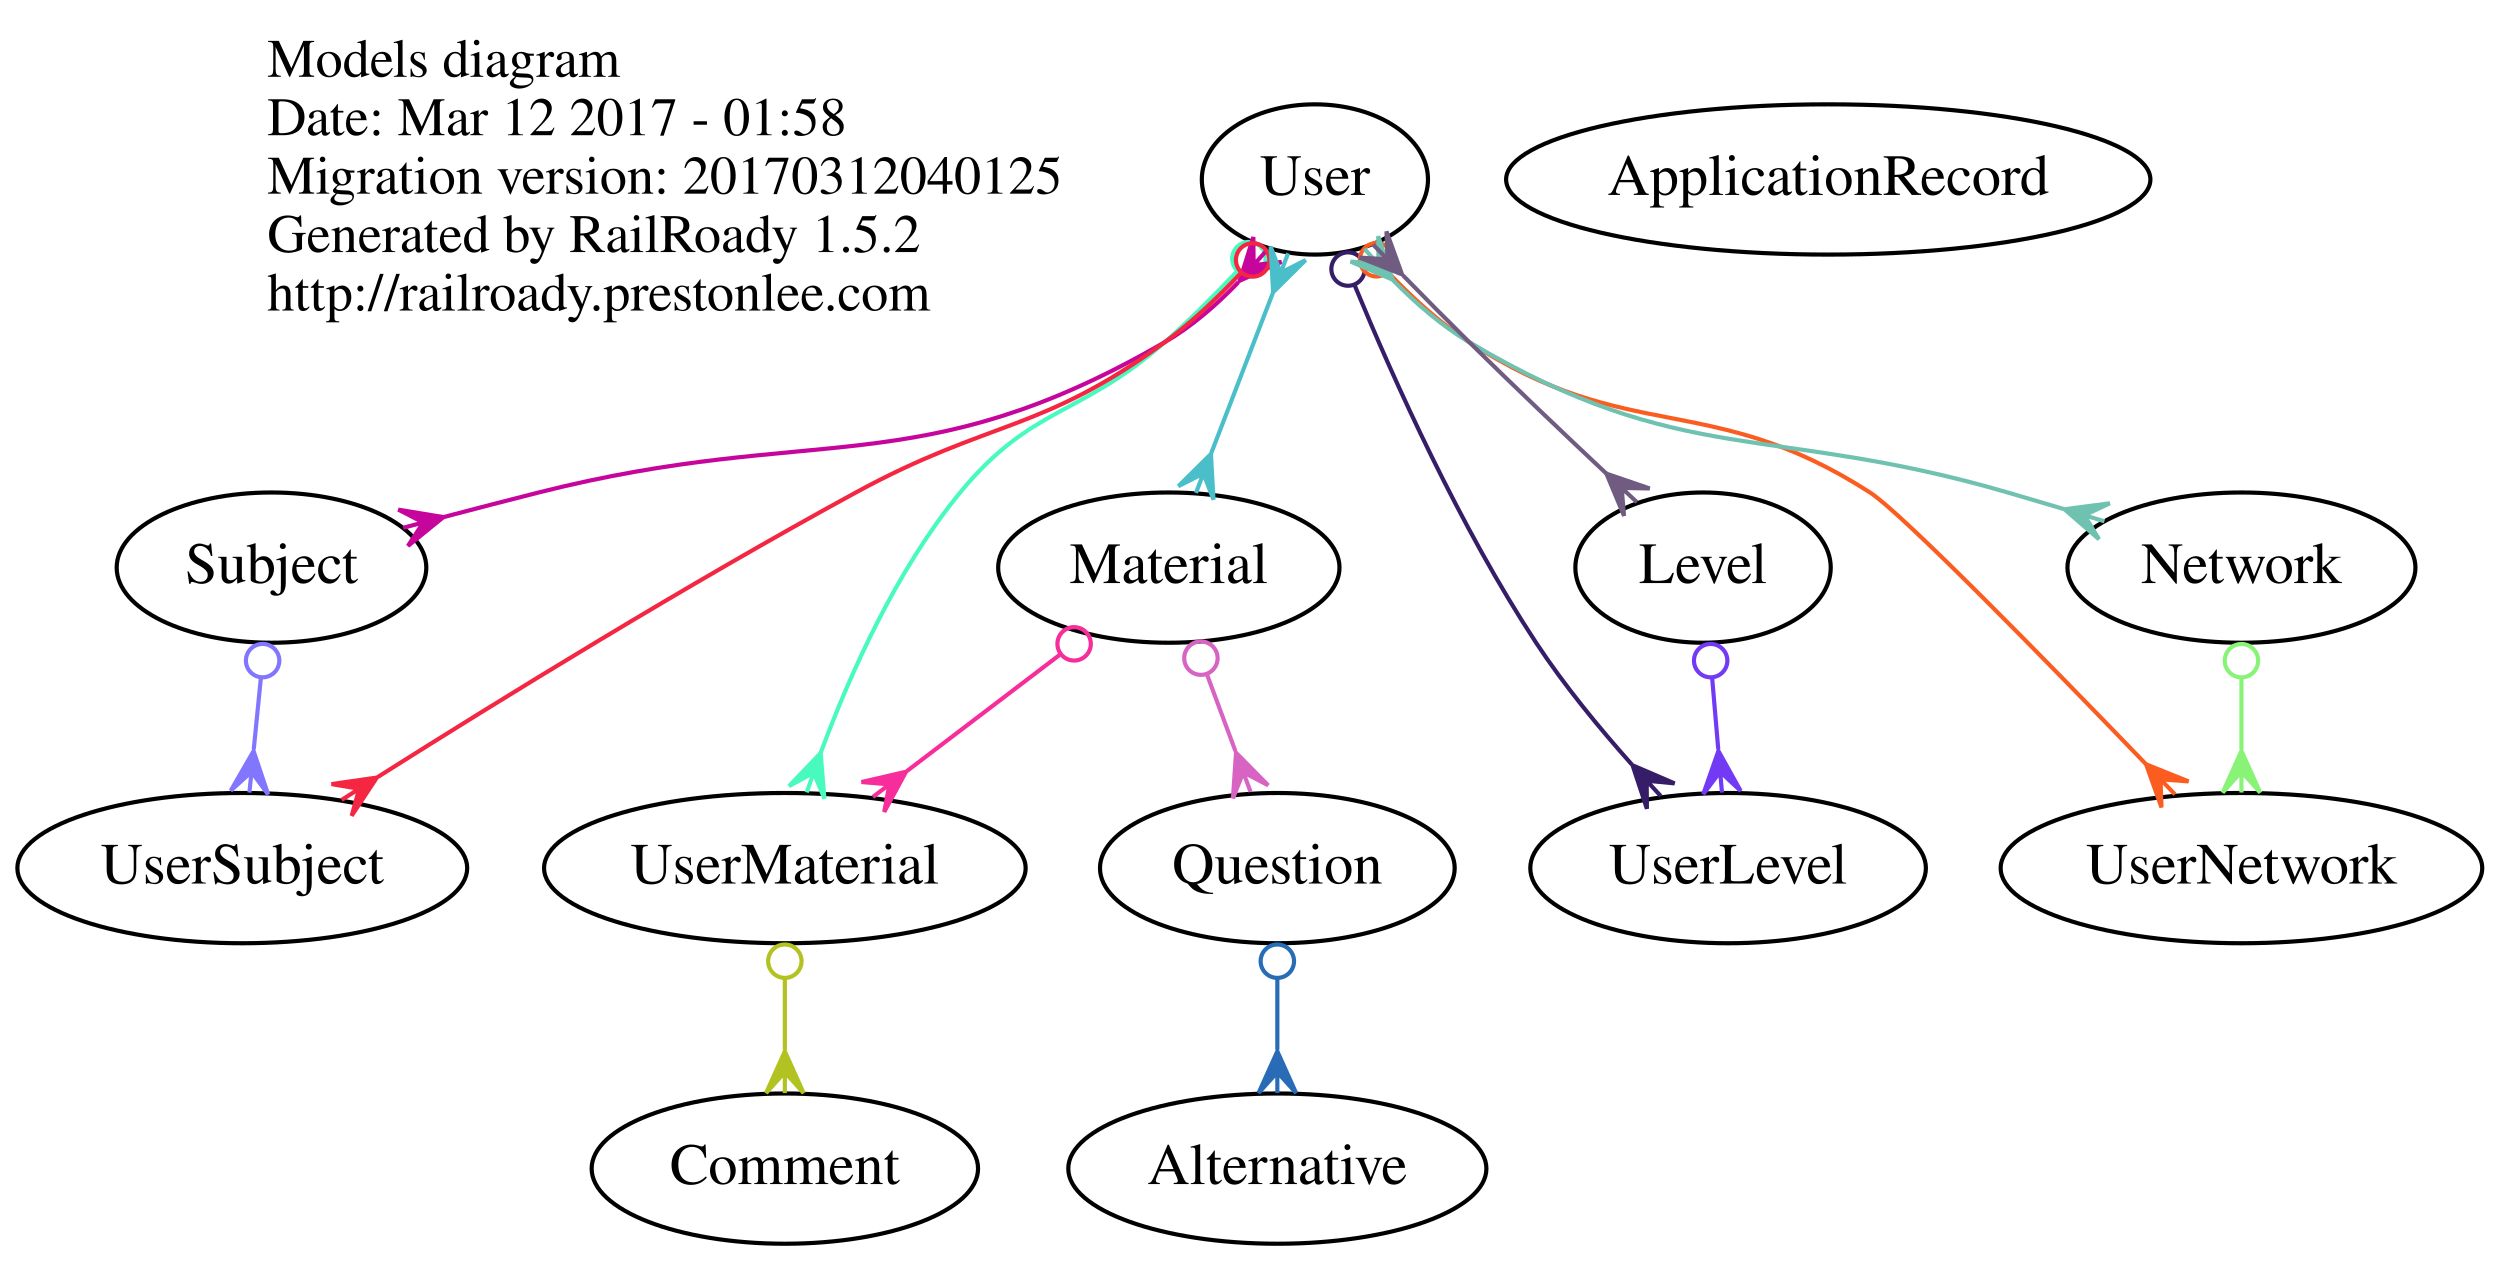
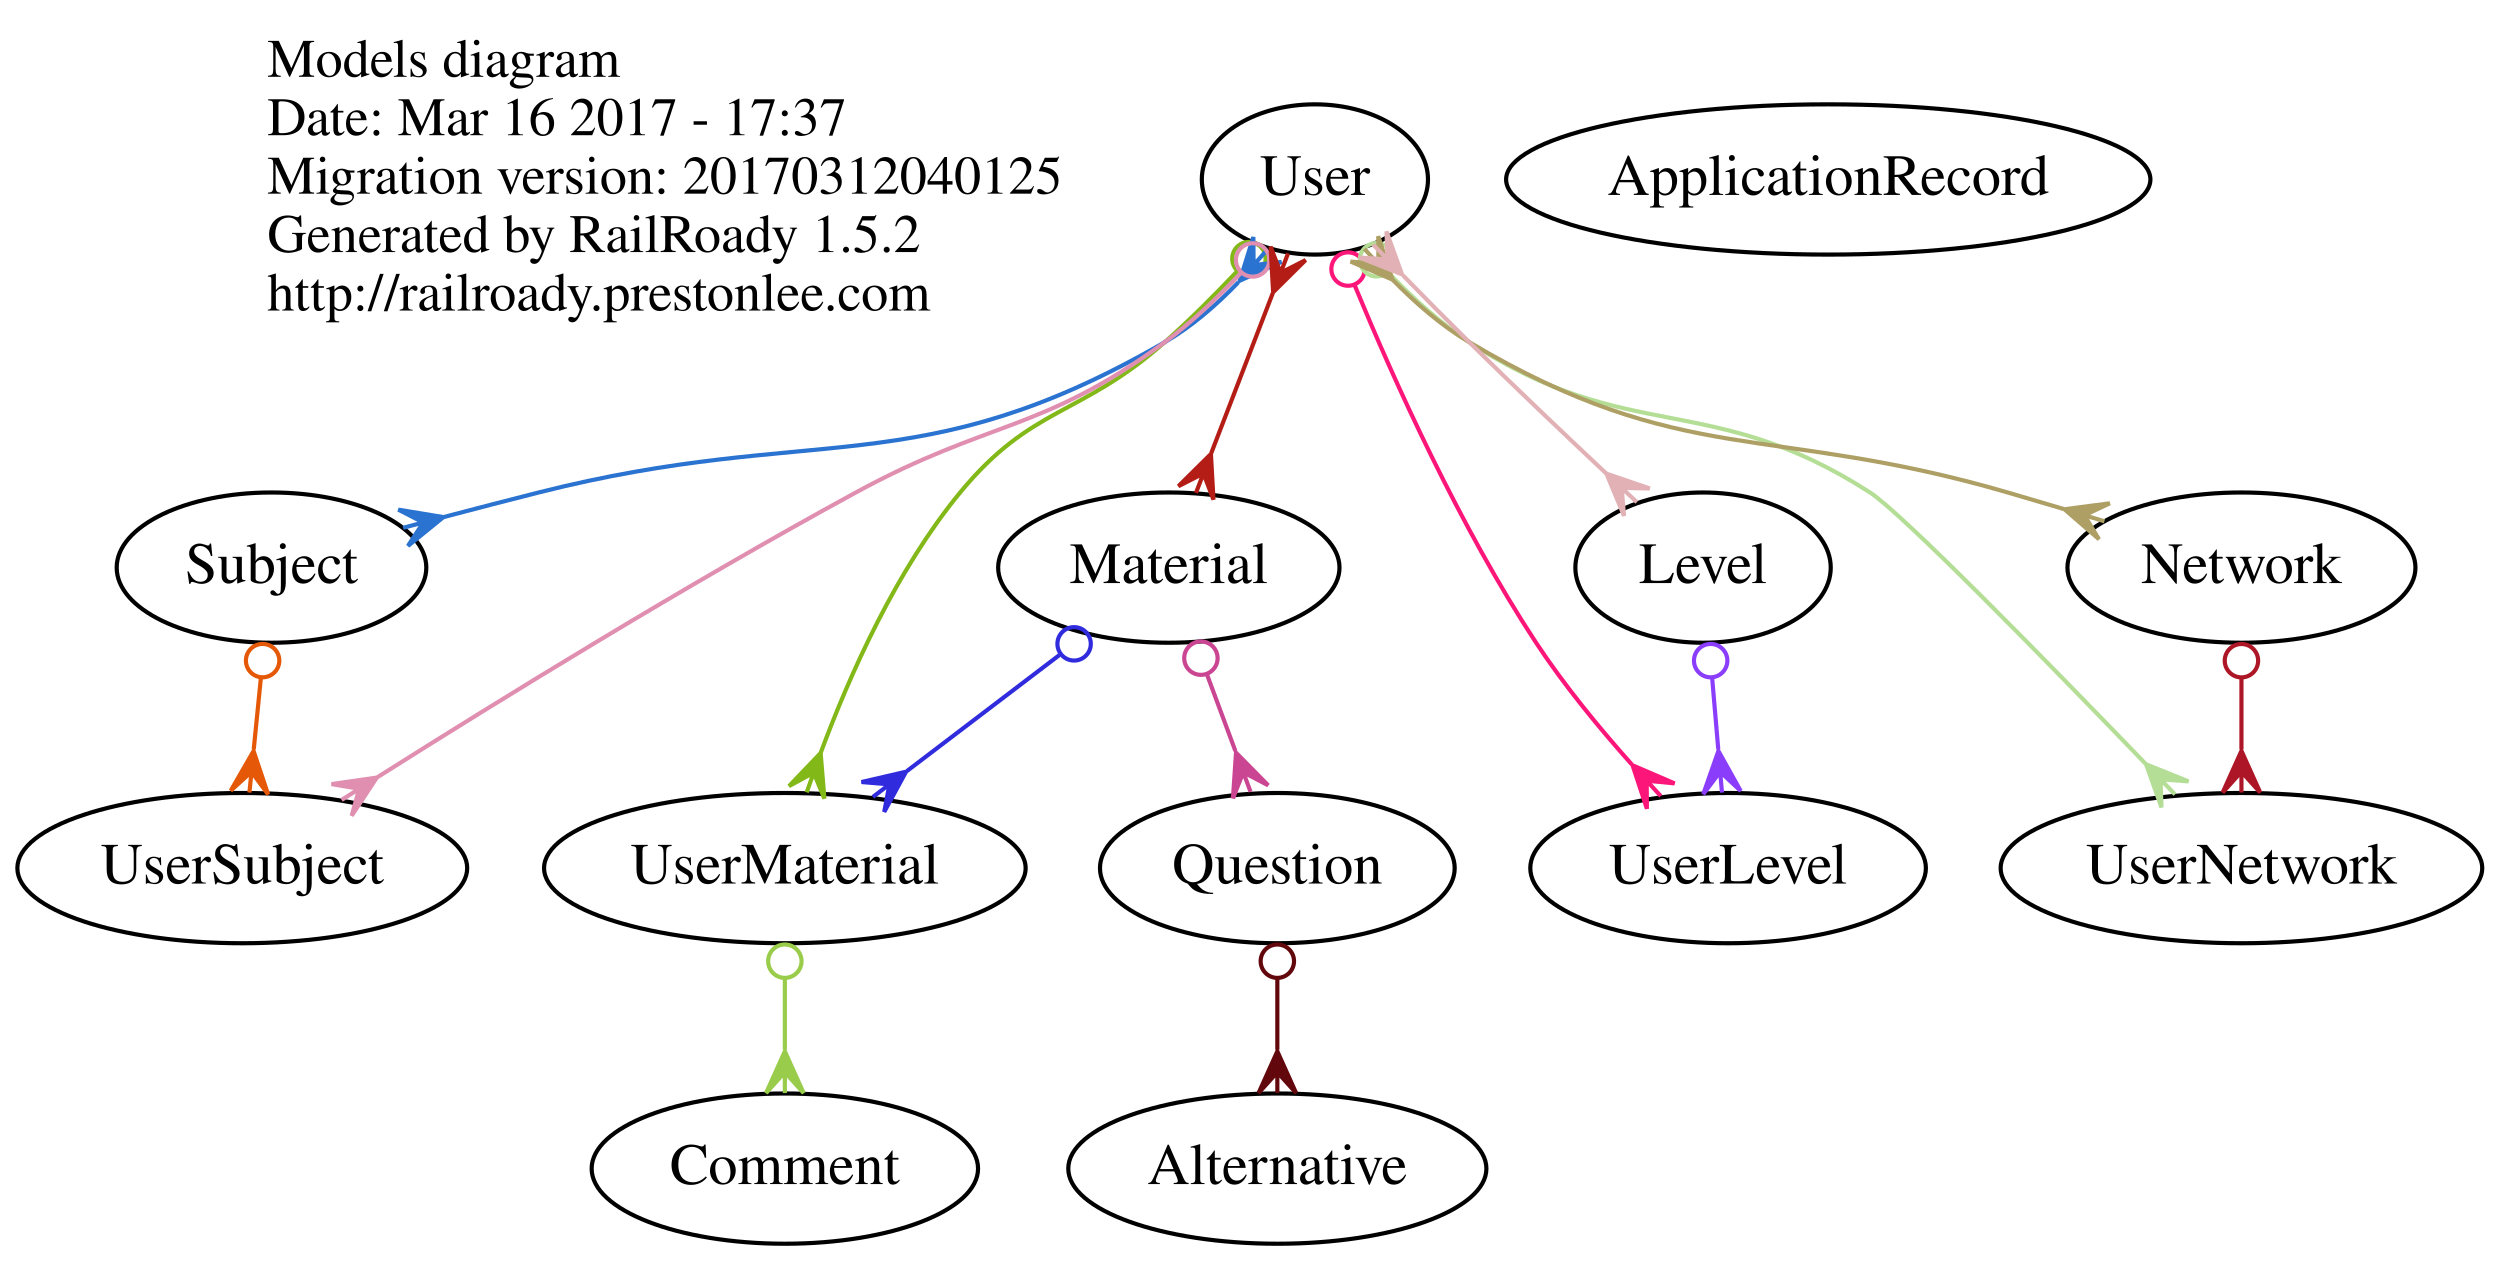
<svg xmlns="http://www.w3.org/2000/svg" width="599pt" height="302pt" viewBox="0.00 0.00 598.79 302.00">
  <g id="graph0" class="graph" transform="scale(1 1) rotate(0) translate(4 298)">
    <polygon fill="none" stroke="none" points="-4,4 -4,-298 594.79,-298 594.79,4 -4,4" />
    <g id="node1" class="node">
      <text text-anchor="start" x="59.945" y="-279.6" font-family="Times,serif" font-size="13.00">Models diagram</text>
-       <text text-anchor="start" x="59.945" y="-265.6" font-family="Times,serif" font-size="13.00">Date: Mar 12 2017 - 01:58</text>
+       <text text-anchor="start" x="59.945" y="-265.6" font-family="Times,serif" font-size="13.00">Date: Mar 16 2017 - 17:37</text>
      <text text-anchor="start" x="59.945" y="-251.6" font-family="Times,serif" font-size="13.00">Migration version: 20170312040125</text>
      <text text-anchor="start" x="59.945" y="-237.6" font-family="Times,serif" font-size="13.00">Generated by RailRoady 1.5.2</text>
      <text text-anchor="start" x="59.945" y="-223.6" font-family="Times,serif" font-size="13.00">http://railroady.prestonlee.com</text>
    </g>
    <g id="node2" class="node">
      <ellipse fill="none" stroke="black" cx="183.945" cy="-18" rx="46.292" ry="18" />
      <text text-anchor="middle" x="183.945" y="-14.3" font-family="Times,serif" font-size="14.00">Comment</text>
    </g>
    <g id="node3" class="node">
      <ellipse fill="none" stroke="black" cx="433.945" cy="-255" rx="77.187" ry="18" />
      <text text-anchor="middle" x="433.945" y="-251.3" font-family="Times,serif" font-size="14.00">ApplicationRecord</text>
    </g>
    <g id="node4" class="node">
      <ellipse fill="none" stroke="black" cx="310.945" cy="-255" rx="27.097" ry="18" />
      <text text-anchor="middle" x="310.945" y="-251.3" font-family="Times,serif" font-size="14.00">User</text>
    </g>
    <g id="node6" class="node">
      <ellipse fill="none" stroke="black" cx="183.945" cy="-90" rx="57.69" ry="18" />
      <text text-anchor="middle" x="183.945" y="-86.3" font-family="Times,serif" font-size="14.00">UserMaterial</text>
    </g>
    <g id="edge4" class="edge">
-       <path fill="none" stroke="#48fabe" d="M292.279,-232.955C286.882,-227.248 280.85,-221.211 274.945,-216 254.683,-198.12 243.127,-200.858 225.945,-180 210.66,-161.444 199.489,-136.398 192.527,-117.603" />
-       <ellipse fill="none" stroke="#48fabe" cx="295.13" cy="-236.03" rx="4" ry="4" />
-       <polygon fill="#48fabe" stroke="#48fabe" points="192.518,-117.576 193.424,-106.648 190.85,-112.862 189.182,-108.149 189.182,-108.149 189.182,-108.149 190.85,-112.862 184.94,-109.65 192.518,-117.576 192.518,-117.576" />
+       <path fill="none" stroke="#82b817" d="M292.279,-232.955C286.882,-227.248 280.85,-221.211 274.945,-216 254.683,-198.12 243.127,-200.858 225.945,-180 210.66,-161.444 199.489,-136.398 192.527,-117.603" />
+       <ellipse fill="none" stroke="#82b817" cx="295.13" cy="-236.03" rx="4" ry="4" />
+       <polygon fill="#82b817" stroke="#82b817" points="192.518,-117.576 193.424,-106.648 190.85,-112.862 189.182,-108.149 189.182,-108.149 189.182,-108.149 190.85,-112.862 184.94,-109.65 192.518,-117.576 192.518,-117.576" />
    </g>
    <g id="node7" class="node">
      <ellipse fill="none" stroke="black" cx="60.945" cy="-162" rx="37.093" ry="18" />
      <text text-anchor="middle" x="60.945" y="-158.3" font-family="Times,serif" font-size="14.00">Subject</text>
    </g>
    <g id="edge5" class="edge">
-       <path fill="none" stroke="#c5059b" d="M292.596,-230.36C287.405,-224.963 281.395,-219.727 274.945,-216 215.584,-181.697 191.414,-196.802 124.945,-180 117.583,-178.139 109.759,-176.107 102.202,-174.115" />
-       <polygon fill="#c5059b" stroke="#c5059b" points="292.936,-230.743 296.204,-241.21 296.253,-234.484 299.571,-238.225 299.571,-238.225 299.571,-238.225 296.253,-234.484 302.938,-235.239 292.936,-230.743 292.936,-230.743" />
-       <polygon fill="#c5059b" stroke="#c5059b" points="102.148,-174.101 93.635,-167.189 97.315,-172.82 92.482,-171.538 92.482,-171.538 92.482,-171.538 97.315,-172.82 91.329,-175.888 102.148,-174.101 102.148,-174.101" />
+       <path fill="none" stroke="#2a73d0" d="M292.596,-230.36C287.405,-224.963 281.395,-219.727 274.945,-216 215.584,-181.697 191.414,-196.802 124.945,-180 117.583,-178.139 109.759,-176.107 102.202,-174.115" />
+       <polygon fill="#2a73d0" stroke="#2a73d0" points="292.936,-230.743 296.204,-241.21 296.253,-234.484 299.571,-238.225 299.571,-238.225 299.571,-238.225 296.253,-234.484 302.938,-235.239 292.936,-230.743 292.936,-230.743" />
+       <polygon fill="#2a73d0" stroke="#2a73d0" points="102.148,-174.101 93.635,-167.189 97.315,-172.82 92.482,-171.538 92.482,-171.538 92.482,-171.538 97.315,-172.82 91.329,-175.888 102.148,-174.101 102.148,-174.101" />
    </g>
    <g id="node9" class="node">
      <ellipse fill="none" stroke="black" cx="53.945" cy="-90" rx="53.891" ry="18" />
      <text text-anchor="middle" x="53.945" y="-86.3" font-family="Times,serif" font-size="14.00">UserSubject</text>
    </g>
    <g id="edge1" class="edge">
-       <path fill="none" stroke="#f42642" d="M293.139,-232.517C287.682,-226.713 281.404,-220.735 274.945,-216 245.448,-194.376 233.067,-197.49 200.945,-180 160.697,-158.086 115.823,-130.426 86.366,-111.806" />
-       <ellipse fill="none" stroke="#f42642" cx="296.025" cy="-235.712" rx="4" ry="4" />
-       <polygon fill="#f42642" stroke="#f42642" points="86.185,-111.692 80.152,-102.535 81.963,-109.013 77.741,-106.334 77.741,-106.334 77.741,-106.334 81.963,-109.013 75.33,-110.134 86.185,-111.692 86.185,-111.692" />
+       <path fill="none" stroke="#e08fb1" d="M293.139,-232.517C287.682,-226.713 281.404,-220.735 274.945,-216 245.448,-194.376 233.067,-197.49 200.945,-180 160.697,-158.086 115.823,-130.426 86.366,-111.806" />
+       <ellipse fill="none" stroke="#e08fb1" cx="296.025" cy="-235.712" rx="4" ry="4" />
+       <polygon fill="#e08fb1" stroke="#e08fb1" points="86.185,-111.692 80.152,-102.535 81.963,-109.013 77.741,-106.334 77.741,-106.334 77.741,-106.334 81.963,-109.013 75.33,-110.134 86.185,-111.692 86.185,-111.692" />
    </g>
    <g id="node10" class="node">
      <ellipse fill="none" stroke="black" cx="409.945" cy="-90" rx="47.392" ry="18" />
      <text text-anchor="middle" x="409.945" y="-86.3" font-family="Times,serif" font-size="14.00">UserLevel</text>
    </g>
    <g id="edge2" class="edge">
-       <path fill="none" stroke="#351d68" d="M320.47,-229.645C329.955,-206.673 345.707,-171.723 363.945,-144 370.61,-133.869 379.046,-123.604 386.868,-114.841" />
-       <ellipse fill="none" stroke="#351d68" cx="318.888" cy="-233.534" rx="4" ry="4" />
-       <polygon fill="#351d68" stroke="#351d68" points="387.056,-114.636 397.129,-110.302 390.433,-110.949 393.811,-107.263 393.811,-107.263 393.811,-107.263 390.433,-110.949 390.493,-104.223 387.056,-114.636 387.056,-114.636" />
+       <path fill="none" stroke="#fd167a" d="M320.47,-229.645C329.955,-206.673 345.707,-171.723 363.945,-144 370.61,-133.869 379.046,-123.604 386.868,-114.841" />
+       <ellipse fill="none" stroke="#fd167a" cx="318.888" cy="-233.534" rx="4" ry="4" />
+       <polygon fill="#fd167a" stroke="#fd167a" points="387.056,-114.636 397.129,-110.302 390.433,-110.949 393.811,-107.263 393.811,-107.263 393.811,-107.263 390.433,-110.949 390.493,-104.223 387.056,-114.636 387.056,-114.636" />
    </g>
    <g id="node11" class="node">
      <ellipse fill="none" stroke="black" cx="275.945" cy="-162" rx="40.893" ry="18" />
      <text text-anchor="middle" x="275.945" y="-158.3" font-family="Times,serif" font-size="14.00">Material</text>
    </g>
    <g id="edge8" class="edge">
-       <path fill="none" stroke="#4abec9" d="M300.867,-227.797C296.235,-215.752 290.75,-201.493 286.107,-189.422" />
-       <polygon fill="#4abec9" stroke="#4abec9" points="300.936,-227.976 300.326,-238.925 302.731,-232.642 304.526,-237.309 304.526,-237.309 304.526,-237.309 302.731,-232.642 308.726,-235.694 300.936,-227.976 300.936,-227.976" />
-       <polygon fill="#4abec9" stroke="#4abec9" points="286.032,-189.227 286.643,-178.278 284.238,-184.56 282.443,-179.893 282.443,-179.893 282.443,-179.893 284.238,-184.56 278.243,-181.509 286.032,-189.227 286.032,-189.227" />
+       <path fill="none" stroke="#b31d15" d="M300.867,-227.797C296.235,-215.752 290.75,-201.493 286.107,-189.422" />
+       <polygon fill="#b31d15" stroke="#b31d15" points="300.936,-227.976 300.326,-238.925 302.731,-232.642 304.526,-237.309 304.526,-237.309 304.526,-237.309 302.731,-232.642 308.726,-235.694 300.936,-227.976 300.936,-227.976" />
+       <polygon fill="#b31d15" stroke="#b31d15" points="286.032,-189.227 286.643,-178.278 284.238,-184.56 282.443,-179.893 282.443,-179.893 282.443,-179.893 284.238,-184.56 278.243,-181.509 286.032,-189.227 286.032,-189.227" />
    </g>
    <g id="node12" class="node">
      <ellipse fill="none" stroke="black" cx="532.945" cy="-90" rx="57.69" ry="18" />
      <text text-anchor="middle" x="532.945" y="-86.3" font-family="Times,serif" font-size="14.00">UserNetwork</text>
    </g>
    <g id="edge3" class="edge">
-       <path fill="none" stroke="#fb5d20" d="M328.407,-232.802C334.154,-226.777 340.892,-220.608 347.945,-216 386.092,-191.075 405.633,-204.67 443.945,-180 451.521,-175.122 486.279,-139.585 510.049,-114.921" />
-       <ellipse fill="none" stroke="#fb5d20" cx="325.71" cy="-235.76" rx="4" ry="4" />
-       <polygon fill="#fb5d20" stroke="#fb5d20" points="510.098,-114.869 520.274,-110.781 513.564,-111.265 517.03,-107.661 517.03,-107.661 517.03,-107.661 513.564,-111.265 513.787,-104.542 510.098,-114.869 510.098,-114.869" />
+       <path fill="none" stroke="#b4de95" d="M328.407,-232.802C334.154,-226.777 340.892,-220.608 347.945,-216 386.092,-191.075 405.633,-204.67 443.945,-180 451.521,-175.122 486.279,-139.585 510.049,-114.921" />
+       <ellipse fill="none" stroke="#b4de95" cx="325.71" cy="-235.76" rx="4" ry="4" />
+       <polygon fill="#b4de95" stroke="#b4de95" points="510.098,-114.869 520.274,-110.781 513.564,-111.265 517.03,-107.661 517.03,-107.661 517.03,-107.661 513.564,-111.265 513.787,-104.542 510.098,-114.869 510.098,-114.869" />
    </g>
    <g id="node13" class="node">
      <ellipse fill="none" stroke="black" cx="532.945" cy="-162" rx="41.693" ry="18" />
      <text text-anchor="middle" x="532.945" y="-158.3" font-family="Times,serif" font-size="14.00">Network</text>
    </g>
    <g id="edge7" class="edge">
-       <path fill="none" stroke="#6fc1b0" d="M329.624,-230.909C335.041,-225.378 341.303,-219.94 347.945,-216 399.139,-185.63 419.796,-196.646 476.945,-180 481.288,-178.735 485.813,-177.396 490.327,-176.047" />
-       <polygon fill="#6fc1b0" stroke="#6fc1b0" points="329.548,-230.992 319.481,-235.341 326.176,-234.684 322.804,-238.376 322.804,-238.376 322.804,-238.376 326.176,-234.684 326.126,-241.411 329.548,-230.992 329.548,-230.992" />
-       <polygon fill="#6fc1b0" stroke="#6fc1b0" points="490.537,-175.984 501.41,-177.411 495.325,-174.543 500.113,-173.102 500.113,-173.102 500.113,-173.102 495.325,-174.543 498.817,-168.793 490.537,-175.984 490.537,-175.984" />
+       <path fill="none" stroke="#aea065" d="M329.624,-230.909C335.041,-225.378 341.303,-219.94 347.945,-216 399.139,-185.63 419.796,-196.646 476.945,-180 481.288,-178.735 485.813,-177.396 490.327,-176.047" />
+       <polygon fill="#aea065" stroke="#aea065" points="329.548,-230.992 319.481,-235.341 326.176,-234.684 322.804,-238.376 322.804,-238.376 322.804,-238.376 326.176,-234.684 326.126,-241.411 329.548,-230.992 329.548,-230.992" />
+       <polygon fill="#aea065" stroke="#aea065" points="490.537,-175.984 501.41,-177.411 495.325,-174.543 500.113,-173.102 500.113,-173.102 500.113,-173.102 495.325,-174.543 498.817,-168.793 490.537,-175.984 490.537,-175.984" />
    </g>
    <g id="node14" class="node">
      <ellipse fill="none" stroke="black" cx="403.945" cy="-162" rx="30.595" ry="18" />
      <text text-anchor="middle" x="403.945" y="-158.3" font-family="Times,serif" font-size="14.00">Level</text>
    </g>
    <g id="edge6" class="edge">
-       <path fill="none" stroke="#705c81" d="M332.066,-232.003C337.219,-226.721 342.747,-221.125 347.945,-216 358.58,-205.515 370.58,-194.103 380.737,-184.564" />
-       <polygon fill="#705c81" stroke="#705c81" points="331.826,-232.25 321.634,-236.295 328.345,-235.839 324.864,-239.428 324.864,-239.428 324.864,-239.428 328.345,-235.839 328.094,-242.561 331.826,-232.25 331.826,-232.25" />
-       <polygon fill="#705c81" stroke="#705c81" points="380.791,-184.514 391.167,-180.965 384.441,-181.097 388.091,-177.68 388.091,-177.68 388.091,-177.68 384.441,-181.097 385.016,-174.395 380.791,-184.514 380.791,-184.514" />
+       <path fill="none" stroke="#e2b1b5" d="M332.066,-232.003C337.219,-226.721 342.747,-221.125 347.945,-216 358.58,-205.515 370.58,-194.103 380.737,-184.564" />
+       <polygon fill="#e2b1b5" stroke="#e2b1b5" points="331.826,-232.25 321.634,-236.295 328.345,-235.839 324.864,-239.428 324.864,-239.428 324.864,-239.428 328.345,-235.839 328.094,-242.561 331.826,-232.25 331.826,-232.25" />
+       <polygon fill="#e2b1b5" stroke="#e2b1b5" points="380.791,-184.514 391.167,-180.965 384.441,-181.097 388.091,-177.68 388.091,-177.68 388.091,-177.68 384.441,-181.097 385.016,-174.395 380.791,-184.514 380.791,-184.514" />
    </g>
    <g id="node5" class="node">
      <ellipse fill="none" stroke="black" cx="301.945" cy="-90" rx="42.494" ry="18" />
      <text text-anchor="middle" x="301.945" y="-86.3" font-family="Times,serif" font-size="14.00">Question</text>
    </g>
    <g id="node8" class="node">
      <ellipse fill="none" stroke="black" cx="301.945" cy="-18" rx="50.091" ry="18" />
      <text text-anchor="middle" x="301.945" y="-14.3" font-family="Times,serif" font-size="14.00">Alternative</text>
    </g>
    <g id="edge9" class="edge">
-       <path fill="none" stroke="#276cb5" d="M301.945,-63.64C301.945,-58.063 301.945,-52.132 301.945,-46.476" />
-       <ellipse fill="none" stroke="#276cb5" cx="301.945" cy="-67.697" rx="4" ry="4" />
-       <polygon fill="#276cb5" stroke="#276cb5" points="301.945,-46.104 306.445,-36.104 301.945,-41.104 301.945,-36.104 301.945,-36.104 301.945,-36.104 301.945,-41.104 297.445,-36.104 301.945,-46.104 301.945,-46.104" />
+       <path fill="none" stroke="#62080d" d="M301.945,-63.64C301.945,-58.063 301.945,-52.132 301.945,-46.476" />
+       <ellipse fill="none" stroke="#62080d" cx="301.945" cy="-67.697" rx="4" ry="4" />
+       <polygon fill="#62080d" stroke="#62080d" points="301.945,-46.104 306.445,-36.104 301.945,-41.104 301.945,-36.104 301.945,-36.104 301.945,-36.104 301.945,-41.104 297.445,-36.104 301.945,-46.104 301.945,-46.104" />
    </g>
    <g id="edge10" class="edge">
-       <path fill="none" stroke="#b2c220" d="M183.945,-63.64C183.945,-58.063 183.945,-52.132 183.945,-46.476" />
-       <ellipse fill="none" stroke="#b2c220" cx="183.945" cy="-67.697" rx="4" ry="4" />
-       <polygon fill="#b2c220" stroke="#b2c220" points="183.945,-46.104 188.445,-36.104 183.945,-41.104 183.945,-36.104 183.945,-36.104 183.945,-36.104 183.945,-41.104 179.445,-36.104 183.945,-46.104 183.945,-46.104" />
+       <path fill="none" stroke="#99cc4a" d="M183.945,-63.64C183.945,-58.063 183.945,-52.132 183.945,-46.476" />
+       <ellipse fill="none" stroke="#99cc4a" cx="183.945" cy="-67.697" rx="4" ry="4" />
+       <polygon fill="#99cc4a" stroke="#99cc4a" points="183.945,-46.104 188.445,-36.104 183.945,-41.104 183.945,-36.104 183.945,-36.104 183.945,-36.104 183.945,-41.104 179.445,-36.104 183.945,-46.104 183.945,-46.104" />
    </g>
    <g id="edge11" class="edge">
-       <path fill="none" stroke="#8276fe" d="M58.409,-135.64C57.852,-130.063 57.258,-124.132 56.693,-118.476" />
-       <ellipse fill="none" stroke="#8276fe" cx="58.817" cy="-139.716" rx="4" ry="4" />
-       <polygon fill="#8276fe" stroke="#8276fe" points="56.651,-118.055 60.133,-107.657 56.153,-113.08 55.656,-108.104 55.656,-108.104 55.656,-108.104 56.153,-113.08 51.178,-108.552 56.651,-118.055 56.651,-118.055" />
+       <path fill="none" stroke="#e45807" d="M58.409,-135.64C57.852,-130.063 57.258,-124.132 56.693,-118.476" />
+       <ellipse fill="none" stroke="#e45807" cx="58.817" cy="-139.716" rx="4" ry="4" />
+       <polygon fill="#e45807" stroke="#e45807" points="56.651,-118.055 60.133,-107.657 56.153,-113.08 55.656,-108.104 55.656,-108.104 55.656,-108.104 56.153,-113.08 51.178,-108.552 56.651,-118.055 56.651,-118.055" />
    </g>
    <g id="edge13" class="edge">
-       <path fill="none" stroke="#d764c3" d="M285.028,-136.548C287.246,-130.574 289.633,-124.148 291.894,-118.061" />
-       <ellipse fill="none" stroke="#d764c3" cx="283.632" cy="-140.305" rx="4" ry="4" />
-       <polygon fill="#d764c3" stroke="#d764c3" points="292.047,-117.65 299.747,-109.842 293.788,-112.962 295.529,-108.275 295.529,-108.275 295.529,-108.275 293.788,-112.962 291.31,-106.708 292.047,-117.65 292.047,-117.65" />
+       <path fill="none" stroke="#ca4692" d="M285.028,-136.548C287.246,-130.574 289.633,-124.148 291.894,-118.061" />
+       <ellipse fill="none" stroke="#ca4692" cx="283.632" cy="-140.305" rx="4" ry="4" />
+       <polygon fill="#ca4692" stroke="#ca4692" points="292.047,-117.65 299.747,-109.842 293.788,-112.962 295.529,-108.275 295.529,-108.275 295.529,-108.275 293.788,-112.962 291.31,-106.708 292.047,-117.65 292.047,-117.65" />
    </g>
    <g id="edge12" class="edge">
-       <path fill="none" stroke="#f62d9a" d="M249.759,-141.076C238.358,-132.401 224.95,-122.199 213.221,-113.275" />
-       <ellipse fill="none" stroke="#f62d9a" cx="253.251" cy="-143.733" rx="4" ry="4" />
-       <polygon fill="#f62d9a" stroke="#f62d9a" points="212.989,-113.098 207.755,-103.462 209.009,-110.071 205.03,-107.043 205.03,-107.043 205.03,-107.043 209.009,-110.071 202.305,-110.624 212.989,-113.098 212.989,-113.098" />
+       <path fill="none" stroke="#302cde" d="M249.759,-141.076C238.358,-132.401 224.95,-122.199 213.221,-113.275" />
+       <ellipse fill="none" stroke="#302cde" cx="253.251" cy="-143.733" rx="4" ry="4" />
+       <polygon fill="#302cde" stroke="#302cde" points="212.989,-113.098 207.755,-103.462 209.009,-110.071 205.03,-107.043 205.03,-107.043 205.03,-107.043 209.009,-110.071 202.305,-110.624 212.989,-113.098 212.989,-113.098" />
    </g>
    <g id="edge14" class="edge">
-       <path fill="none" stroke="#89f377" d="M532.945,-135.64C532.945,-130.063 532.945,-124.132 532.945,-118.476" />
-       <ellipse fill="none" stroke="#89f377" cx="532.945" cy="-139.697" rx="4" ry="4" />
-       <polygon fill="#89f377" stroke="#89f377" points="532.945,-118.104 537.445,-108.104 532.945,-113.104 532.945,-108.104 532.945,-108.104 532.945,-108.104 532.945,-113.104 528.445,-108.104 532.945,-118.104 532.945,-118.104" />
+       <path fill="none" stroke="#ad1626" d="M532.945,-135.64C532.945,-130.063 532.945,-124.132 532.945,-118.476" />
+       <ellipse fill="none" stroke="#ad1626" cx="532.945" cy="-139.697" rx="4" ry="4" />
+       <polygon fill="#ad1626" stroke="#ad1626" points="532.945,-118.104 537.445,-108.104 532.945,-113.104 532.945,-108.104 532.945,-108.104 532.945,-108.104 532.945,-113.104 528.445,-108.104 532.945,-118.104 532.945,-118.104" />
    </g>
    <g id="edge15" class="edge">
-       <path fill="none" stroke="#733af6" d="M406.119,-135.64C406.597,-130.063 407.105,-124.132 407.59,-118.476" />
-       <ellipse fill="none" stroke="#733af6" cx="405.77" cy="-139.711" rx="4" ry="4" />
-       <polygon fill="#733af6" stroke="#733af6" points="407.625,-118.068 412.963,-108.489 408.052,-113.086 408.479,-108.104 408.479,-108.104 408.479,-108.104 408.052,-113.086 403.996,-107.72 407.625,-118.068 407.625,-118.068" />
+       <path fill="none" stroke="#8a3efb" d="M406.119,-135.64C406.597,-130.063 407.105,-124.132 407.59,-118.476" />
+       <ellipse fill="none" stroke="#8a3efb" cx="405.77" cy="-139.711" rx="4" ry="4" />
+       <polygon fill="#8a3efb" stroke="#8a3efb" points="407.625,-118.068 412.963,-108.489 408.052,-113.086 408.479,-108.104 408.479,-108.104 408.479,-108.104 408.052,-113.086 403.996,-107.72 407.625,-118.068 407.625,-118.068" />
    </g>
  </g>
</svg>
